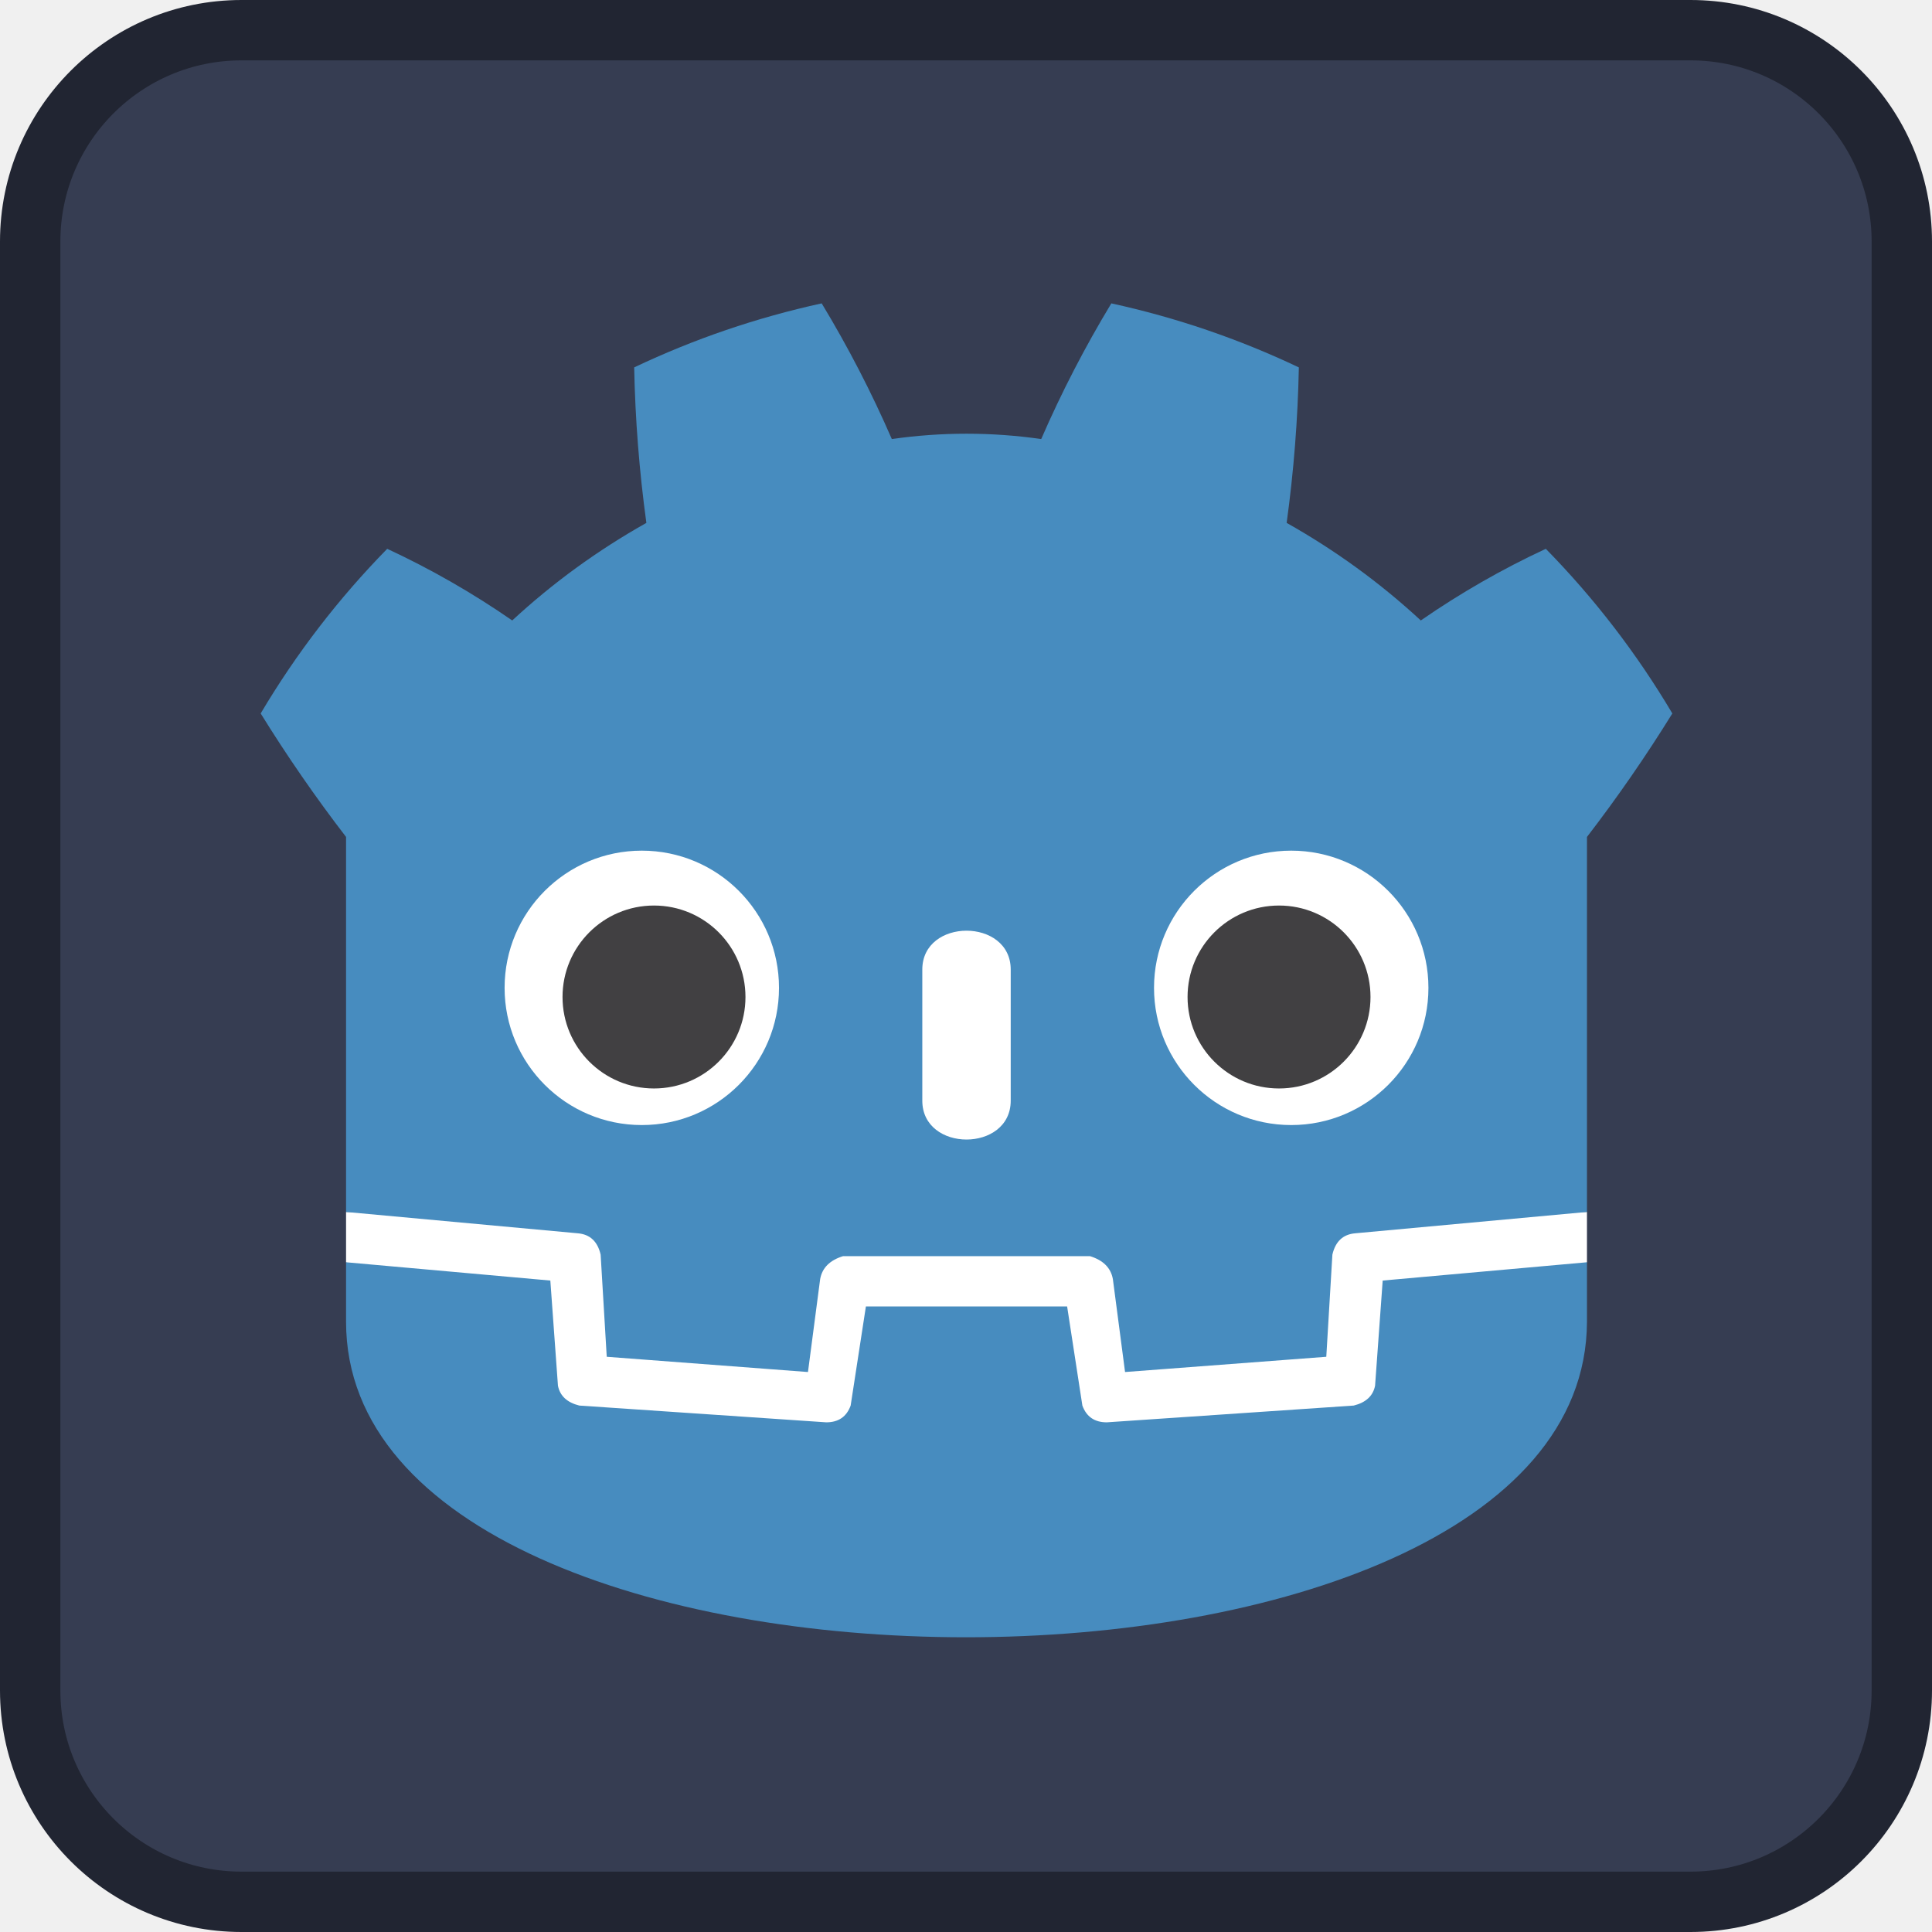
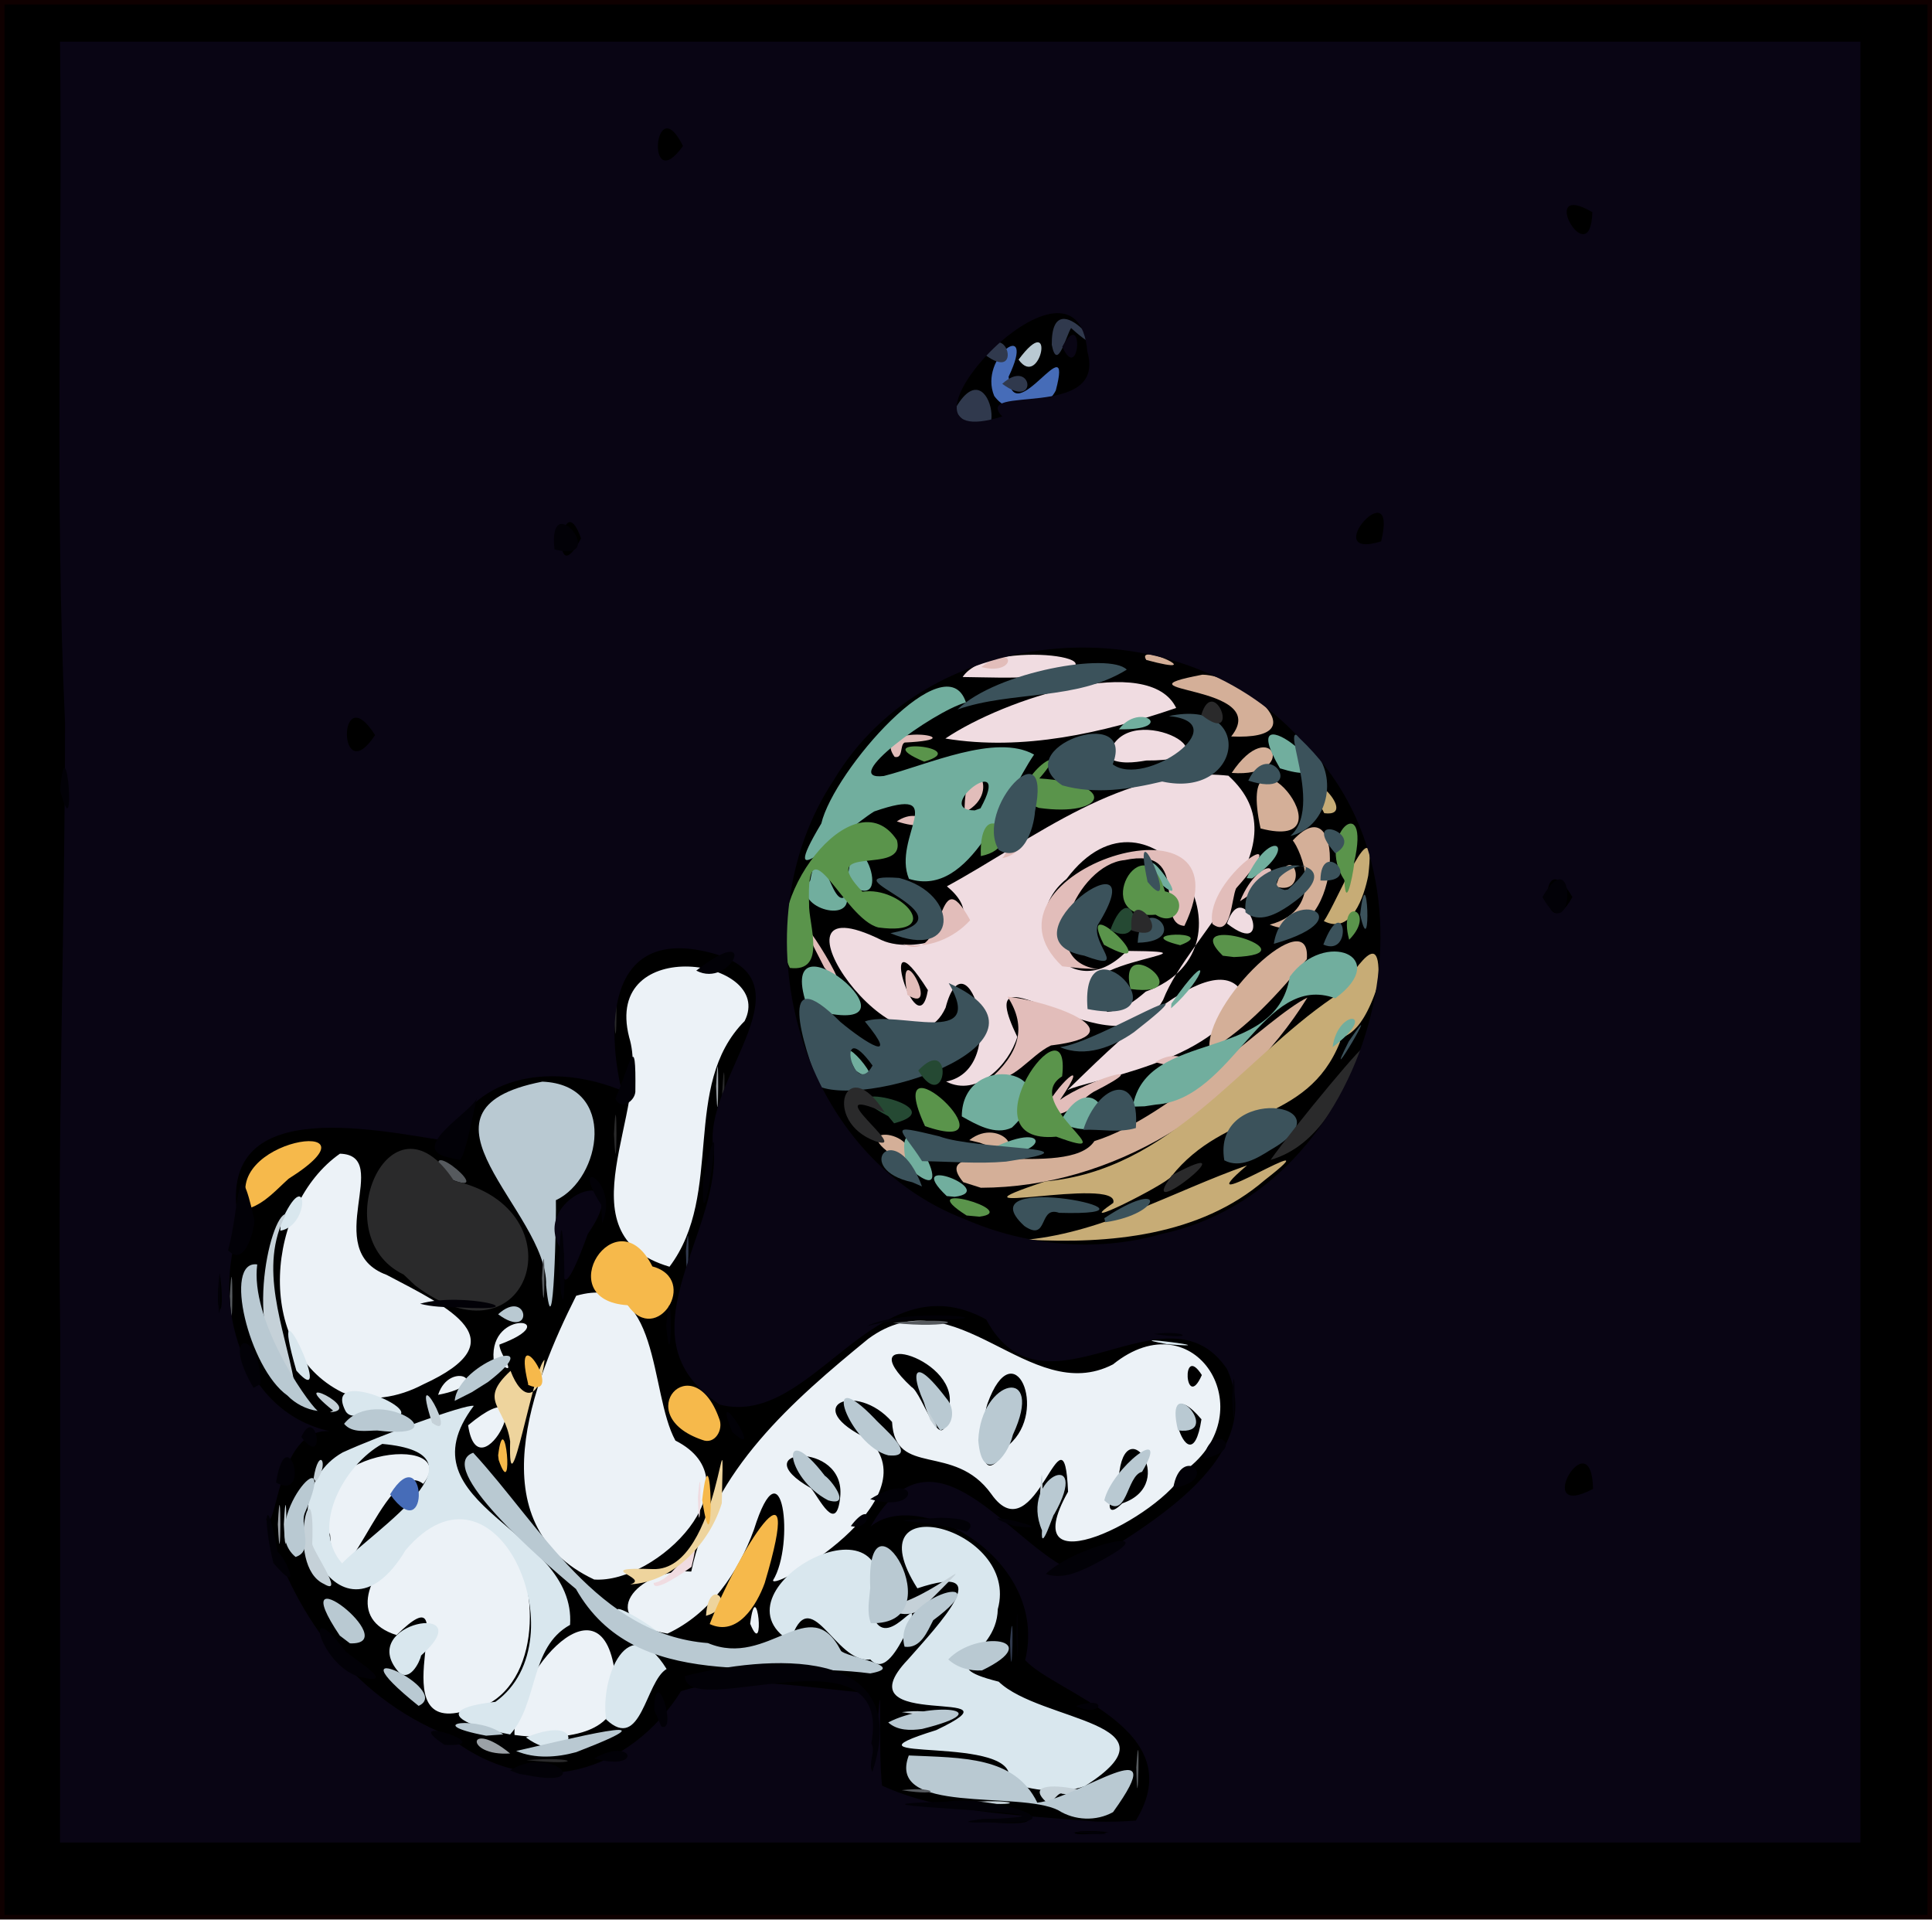
- <svg xmlns="http://www.w3.org/2000/svg" width="128" height="128">
-   <rect width="124" height="124" x="2" y="2" fill="#363d52" stroke="#212532" stroke-width="4" rx="14" />
-   <g fill="#fff" transform="translate(12.322 12.322)scale(.101)">
-     <path d="M105 673v33q407 354 814 0v-33z" />
-     <path fill="#478cbf" d="m105 673 152 14q12 1 15 14l4 67 132 10 8-61q2-11 15-15h162q13 4 15 15l8 61 132-10 4-67q3-13 15-14l152-14V427q30-39 56-81-35-59-83-108-43 20-82 47-40-37-88-64 7-51 8-102-59-28-123-42-26 43-46 89-49-7-98 0-20-46-46-89-64 14-123 42 1 51 8 102-48 27-88 64-39-27-82-47-48 49-83 108 26 42 56 81zm0 33v39c0 276 813 276 814 0v-39l-134 12-5 69q-2 10-14 13l-162 11q-12 0-16-11l-10-65H446l-10 65q-4 11-16 11l-162-11q-12-3-14-13l-5-69z" />
-     <path d="M483 600c0 34 58 34 58 0v-86c0-34-58-34-58 0z" />
-     <circle cx="725" cy="526" r="90" />
-     <circle cx="299" cy="526" r="90" />
-   </g>
-   <g fill="#414042" transform="translate(12.322 12.322)scale(.101)">
-     <circle cx="307" cy="532" r="60" />
-     <circle cx="717" cy="532" r="60" />
+ <svg xmlns="http://www.w3.org/2000/svg" width="113.564mm" height="112.807mm" viewBox="0 0 113.564 112.807" version="1.1" id="svg1" xml:space="preserve">
+   <defs id="defs1" />
+   <g id="layer1" transform="translate(-31.6621,-63.96117)">
+     <rect style="fill:#000000;stroke:#0f0000;stroke-width:0.265" id="rect28" width="113.299" height="112.542" x="31.794" y="64.093" />
+     <g id="g8">
+       <path style="fill:#ecf2f7" d="m 61.906,165.924 c -0.173,-3.598 5.48,-10.021 5.96,-3.027 0.438,3.327 -3.759,3.326 -5.96,3.027 z m -3.169,-1.346 c -4.798,1.103 0.469,-8.684 -3.765,-4.524 -5.742,-1.811 4.72,-11.054 6.933,-4.928 1.689,3.089 1.208,9.056 -3.167,9.452 z m 12.164,-4.612 c -4.431,-0.745 -1.769,-3.864 1.393,-3.646 1.26,-5.968 5.966,-10.043 10.401,-13.674 5.173,-3.827 9.466,4.046 14.392,1.498 4.813,-3.879 8.927,2.778 4.249,6.229 -1.401,2.76 -10.21,7.148 -6.893,1.257 -0.238,-5.719 -1.905,3.857 -4.515,0.129 -2.197,-3.053 -5.655,-0.936 -5.83,-4.232 -2.103,-2.423 -5.52,-0.935 -1.372,1.023 3.731,3.606 -5.694,8.967 -5.623,8.284 1.291,-2.092 0.557,-8.345 -1.126,-2.971 -0.918,2.521 -2.58,4.94 -5.075,6.102 z m 10.149,-8.033 c 0.358,-3.385 -5.833,-2.849 -1.719,-0.513 0.473,0.558 1.493,2.758 1.719,0.513 z m 16.581,0.378 c 3.443,-1.161 -0.091,-5.859 -0.228,-1.115 -0.48,0.38 -0.958,2.308 0.228,1.115 z m -6.661,-3.44 c 2.349,-2.013 0.29,-6.731 -1.262,-2.424 -0.357,1.003 -0.767,5.874 1.262,2.424 z m 11.314,-1.499 c -2.944,-3.465 -0.72,4.67 0,0 z m -14.884,-0.529 c 0.982,-3.034 -5.992,-4.95 -2.161,-1.371 0.644,0.331 1.856,4.54 2.161,1.371 z m 14.907,-2.072 c -1.238,-1.943 -0.985,2.24 0,0 z m -26.549,14.616 c 0.386,-3.059 0.92,2.253 0,0 z m -9.172,-2.599 c -6.915,-3.261 -3.606,-11.62 -1.055,-16.676 4.997,-1.43 4.283,5.7 5.832,8.51 4.868,2.468 -1.078,8.427 -4.778,8.166 z m -15.522,-2.63 c -2.361,-5.065 7.908,-6.08 5.473,-2.991 -2.268,-1.853 -5.068,9.123 -5.473,2.991 z m 8.114,-6.434 c 4.649,-3.856 0.645,4.347 0,0 z m -7.408,-1.94 c -5.263,-2.626 -4.429,-11.012 -0.126,-14.021 3.174,0.092 -1.222,5.665 2.747,7.123 3.706,1.952 7.82,3.841 2.142,6.438 -1.441,0.762 -3.212,1.098 -4.764,0.461 z m 5.644,0.151 c 0.697,-2.133 3.431,-0.649 0,0 z m 3.263,-2.09 c -0.253,-3.056 4.31,-2.341 0.343,-0.864 -0.031,0.586 1.395,2.209 -0.343,0.864 z m 10.338,-5.439 c -6.518,-1.933 -1.051,-9.182 -2.371,-13.489 -1.567,-6.134 8.64,-4.619 6.788,-0.95 -3.765,3.791 -1.174,10.136 -4.417,14.439 z" id="path28" />
+       <path style="fill:#d9e7ee" d="m 90.928,168.716 c 1.02,-2.973 -10.857,-1.015 -4.24,-3.075 5.682,-2.701 -5.819,0.207 -1.656,-4.15 1.792,-2.039 5.364,-5.791 0.554,-4.185 -3.898,-6.132 6.068,-3.601 4.727,1.225 -0.066,2.914 -4.016,3.235 0.053,4.261 2.447,2.37 10.971,2.381 5.066,6.138 -1.465,0.514 -3.063,0.234 -4.504,-0.214 z m -28.35,-2.646 c 3.911,-1.601 2.694,1.987 0,0 z m -0.931,-0.176 c -3.039,-0.572 -4.526,-1.504 -0.863,-1.918 5.06,-3.63 0.021,-15.148 -5.283,-8.912 -3.981,6.674 -8.501,-3.035 -3.7,-5.743 2.132,-0.974 7.203,-2.852 7.71,-2.739 -4.45,5.906 6.042,7.261 5.66,12.872 -2.402,1.331 -1.852,4.588 -3.524,6.44 z m -9.878,-10.054 c 1.9,-1.974 8.937,-6.424 2.363,-7.021 -2.184,1.197 -4.284,4.822 -2.363,7.021 z m 15.522,9.172 c -0.369,-2.479 1.32,-6.569 3.554,-2.966 -1.256,0.746 -1.483,4.916 -3.554,2.966 z M 55.094,162.225 c -2.557,-2.933 4.963,-4.213 1.319,-0.967 -0.078,0.394 -0.682,1.584 -1.319,0.967 z m 27.721,-0.741 c -2.072,0.293 -3.533,-4.742 -4.695,-1.062 -5.018,-3.061 7.272,-9.68 4.928,-1.313 0.906,1.96 3.177,-2.386 1.787,0.988 -0.328,0.576 -1.17,2.329 -2.02,1.386 z m -13.758,-1.764 c -4.189,-3.629 5.269,2.374 0,0 z m -17.108,-12.879 c -1.494,-3.045 7.138,1.141 1.179,0.294 -0.389,3.8e-4 -0.957,0.184 -1.179,-0.294 z m -2.864,-2.324 c -1.871,-6.459 2.488,2.787 0,0 z m 51.193,-1.554 c -3.392,-0.638 3.99,0.303 0,0 z m -52.119,-7.123 c 1.601,-3.625 1.785,0.145 -0.02,0.451 l 0.013,-0.299 z" id="path27" />
+       <path style="fill:#f0dce1" d="m 70.087,156.986 c 1.483,-0.179 2.986,-4.041 2.224,-0.943 -0.349,0.253 -2.276,1.615 -2.224,0.943 z m 2.598,-5.027 c 0.276,-3.349 0.112,3.914 0,0 z m 21.71,-23.923 c 2.283,-2.193 8.781,-8.893 10.373,-5.602 -1.544,4.002 -9.337,5.008 -10.373,5.602 z m -7.118,-0.512 c 3.884,-0.777 1.171,-8.963 -0.033,-4.34 -2.367,5.177 -11.519,-7.804 -3.77,-3.977 2.068,0.967 6.894,-0.637 3.848,-3.158 5.134,-2.793 10.404,-7.163 16.547,-6.5 4.523,4.115 -2.259,9.11 -3.842,13.184 -2.753,4.892 -11.626,-4.152 -8.568,2.167 -0.489,1.624 -2.34,3.563 -4.182,2.624 z m 11.736,-5.288 c 7.215,-2.597 0.333,-13.296 -4.658,-6.622 -3.263,2.636 0.202,7.706 3.544,4.231 6.945,0.056 -5.799,0.605 -1.137,3.582 0.885,-0.088 1.607,-0.634 2.25,-1.192 z m -12.809,-0.086 c -3.23,-5.106 -0.61,3.632 0,0 z m 17.58,-3.915 c 0.999,-2.954 2.913,2.263 0,0 z m -21.542,-8.242 c 0.175,-2.452 1.78,1.648 0,0 z m 14.566,-1.484 c 0.701,-3.834 8.331,0.195 2.233,0.147 -0.723,0.121 -1.555,0.234 -2.233,-0.147 z m -9.576,-1.145 c 3.507,-2.367 11.981,-5.08 13.567,-1.796 -4.307,1.471 -9.013,2.547 -13.567,1.796 z m 1.015,-3.615 c 1.571,-2.397 10.908,-0.945 4.315,-0.022 -1.436,0.106 -2.877,0.039 -4.315,0.022 z" id="path26" />
+       <path style="fill:#c5d1d8" d="m 88.733,169.868 c 2.937,-0.207 3.166,0.336 0,0 z m 4.444,0.016 c -2.293,-2.113 6.248,0.12 0.907,-0.505 -0.236,-0.191 -0.965,1.136 -0.907,0.505 z m -8.51,-5.301 c 1.946,-0.247 2.572,0.401 0,0 z M 83.751,158.397 c 2.745,-0.424 6.22,-4.026 2.37,-0.174 -0.57,0.752 -1.673,0.767 -2.37,0.174 z m -33.039,-1.344 c -2.389,-1.078 -0.49,-7.717 -0.696,-2.375 -0.015,0.357 1.952,3.127 0.696,2.375 z m -2.364,-3.507 c 0.203,-3.951 0.188,3.97 0,0 z m 44.45,-1.764 c 0.203,-3.951 0.188,3.97 0,0 z m -42.704,-0.928 c 0.305,-1.956 0.967,-0.905 0.138,0.185 z m 6.967,-3.276 c -1.358,-4.2 1.676,1.25 0,0 z m 29.281,-0.176 c -1.275,-3.202 1.334,1.997 0,0 z m -35.101,-0.542 c -2.968,-2.392 1.929,-0.007 -0.184,0.096 z m -2.293,-1.722 c -3.179,-2.132 -1.421,-9.839 -0.472,-9.826 -1.673,3.122 -0.111,6.643 0.472,9.826 z" id="path25" />
+       <path style="fill:#eed49d" d="m 73.161,158.921 c 0.158,-2.53 1.956,-0.549 0,0 z m -4.457,-1.847 c 1.271,-0.363 -2.438,-1.037 1.345,-0.898 4.087,0.136 4.216,-11.368 4.04,-3.869 -0.71,2.338 -2.835,4.635 -5.385,4.767 z m -7.056,-8.408 c -0.307,-2.112 -1.907,-2.354 0.025,-4.14 0.638,1.7 1.704,1.944 1.999,-0.646 -0.629,0.354 -2.153,9.411 -2.023,4.786 z" id="path24" />
+       <path style="fill:#e2bdba" d="m 93.045,129.266 c 0.588,-1.432 2.893,-3.557 0.926,-0.664 1.535,-1.14 5.925,-2.485 1.975,-0.474 -0.834,0.506 -1.811,1.812 -2.901,1.138 z m -3.269,-1.834 c 1.782,-1.514 2.285,-3.1 1.112,-4.893 2.514,0.241 7.912,2.209 2.55,2.863 -1.216,0.566 -2.194,2.203 -3.662,2.03 z m 9.795,-1.05 c 1.8,-1.141 2.953,0.877 0,0 z m -14.57,-3.951 c -0.706,-3.851 2.075,1.302 0,0 z m -4.882,-1.605 c -3.449,-6.588 2.841,3.384 0,0 z m 13.983,-0.074 c -5.809,-5.485 11.302,-10.944 7.179,-2.377 -1.846,-0.134 0.517,-4.724 -3.514,-3.866 -2.789,0.249 -5.351,5.996 -1.489,6.417 l -1.09,-0.059 -1.086,-0.116 z m -9.349,-1.309 c 2.66,1.27 1.826,-5.247 3.937,-1.404 -0.928,1.045 -2.543,1.741 -3.937,1.404 z m 18.174,-1.185 c -0.511,-2.667 5.323,-6.49 1.398,-2.094 -0.287,0.585 -0.275,2.959 -1.398,2.094 z m 1.623,-1.332 c 1.236,-2.986 3.413,-2.154 0,0 z M 90.662,114.3 c 1.381,-2.568 1.688,-0.235 -0.097,0.097 z m -6.284,-2.065 c 1.529,-1.046 2.609,0.848 0,0 z m 3.982,-0.533 c -0.028,-4.266 2.482,-1.26 0,0 z m -4.112,-3.26 c -1.547,-2.139 5.218,-1.063 0.587,-0.842 -0.294,0.139 -0.064,0.966 -0.587,0.842 z m 5.093,-5.28 c 2.042,-1.585 2.155,0.564 0,0 z" id="path23" />
+       <path style="fill:#b9c9d2" d="m 93.872,170.35 c -2.297,-1.17 -10.128,0.296 -8.791,-3.221 3.147,0.144 6.224,0.038 7.555,2.773 2.359,-0.229 8.119,-4.531 4.452,0.556 -0.988,0.552 -2.265,0.497 -3.215,-0.107 z m -31.871,-3.486 c 2.709,-0.604 10.165,-2.491 3.532,0.07 -1.146,0.314 -2.416,0.403 -3.532,-0.07 z m -1.764,-0.898 c -3.958,-0.754 -0.372,-1.175 1.011,-0.075 z m 23.636,-0.778 c 2.4,-1.259 6.78,-0.805 1.99,0.383 -0.67,0.098 -1.447,0.106 -1.99,-0.383 z m -27.605,-0.973 c -5.541,-4.448 2.11,-0.966 0,0 z m 26.547,-1.908 c -5.858,-0.792 -13.794,1.221 -17.298,-4.962 -2.124,-1.76 -8.329,-7.179 -6.04,-8.007 3.963,4.297 7.327,10.687 13.798,11.186 3.571,1.507 5.995,-3.097 7.815,0.446 0.216,0.364 4.03,0.917 1.725,1.338 z m 4.586,-0.823 c 1.691,-1.785 5.806,-1.199 1.984,0.646 -0.709,0.046 -1.453,-0.158 -1.984,-0.646 z m -35.766,-1.399 c -3.488,-5.179 3.882,0.572 0.598,0.455 -0.199,-0.152 -0.399,-0.303 -0.598,-0.455 z m 33.199,0.654 c -0.826,-2.924 5.961,-4.729 1.682,-1.555 -0.345,0.664 -0.734,1.68 -1.682,1.555 z m -2.019,-3.459 c -0.296,-6.595 5.105,2.218 0.037,2.074 -0.252,-0.677 -0.092,-1.386 -0.037,-2.074 z m -33.778,-1.818 c -2.408,-1.967 2.784,-7.687 0.526,-2.546 -0.257,0.766 0.55,2.206 -0.526,2.546 z m 43.875,-1.562 c -1.366,-3.176 3.007,-4.961 0.705,-0.926 -0.004,-0.164 -0.808,2.424 -0.705,0.926 z m -12.566,-1.764 c -2.587,-1.34 -2.876,-4.934 -0.199,-1.444 0.336,0.2 1.63,1.855 0.199,1.444 z m 16.228,0 c 0.435,-1.9 3.985,-4.645 2.218,-1.677 -0.943,0.229 -0.858,2.967 -2.218,1.677 z m -12.7,-2.646 c -2.252,-0.552 -4.166,-5.656 -0.784,-2.144 0.333,0.403 2.716,2.332 0.784,2.144 z m 5.292,-0.882 c 0.156,-3.658 3.954,-4.456 2.036,-0.33 -0.33,1.404 -1.829,2.974 -2.036,0.33 z M 51.888,147.637 c 1.907,-2.368 7.043,1.013 1.952,0.394 -0.618,-0.002 -1.482,0.182 -1.952,-0.394 z m 35.042,0.382 c -1.576,-2.166 -2.291,-5.365 0.383,-1.846 0.492,0.559 0.432,1.635 -0.383,1.846 z m 13.977,0.006 c -0.902,-3.72 2.791,0.338 0,0 z m -52.352,-2.052 c -2.263,-1.591 -3.804,-7.976 -1.773,-7.702 -0.42,3.208 2.805,7.928 3.551,8.609 -0.673,-0.092 -1.306,-0.422 -1.779,-0.907 z m 9.834,0.316 c 0.215,-2.333 5.733,-4.02 1.961,-1.11 l -0.954,0.6 z m 2.553,-5.09 c 1.773,-1.609 2.162,1.609 0,0 z m 2.822,-1.705 c 0.11,-4.367 -8.816,-10.293 -0.224,-11.965 4.449,0.181 3.469,5.719 0.798,6.967 0.035,0.597 -0.123,9.453 -0.575,4.997 z M 91.535,85.096 c 2.239,-3.019 1.277,1.815 0,0 z" id="path22" />
+       <path style="fill:#d4af98" d="m 88.283,133.436 c -2.318,-2.795 6.197,-0.084 7.707,-2.413 4.565,-1.409 10.213,-7.319 12.524,-8.436 -4.06,6.531 -11.431,11.165 -19.196,11.178 l -1.035,-0.329 z m -3.263,-1.048 c -4.475,-2.453 1.063,-2.187 0,0 z m 3.616,-1.42 c 1.911,-1.51 3.794,1.391 0.617,0.15 z m 14.127,-5.265 c -0.38,-2.818 6.003,-8.85 5.714,-5.368 -1.673,2.01 -3.452,4.004 -5.714,5.368 z m 3.533,-7.4 c 3.39,-0.904 1.787,-4.436 1.357,-4.948 3.349,-3.629 2.8,6.695 -1.357,4.948 z m 0.364,-2.239 c 0.936,-3.157 2.083,0.646 0,0 z m -0.902,-3.416 c -1.573,-7.299 5.757,1.509 0,0 z m -1.696,-3.263 c 2.348,-3.528 3.995,0.304 0,0 z m -0.03,-2.142 c 2.509,-3.122 -7.34,-2.555 -1.695,-3.631 2.286,0.005 7.1,3.876 1.695,3.631 z m -4.99,-4.496 c -0.709,-1.106 3.973,1.071 0,0 z" id="path21" />
+       <path style="fill:#f6b94b" d="m 73.378,159.405 c 1.642,-4.23 5.703,-10.688 3.233,-2.406 -0.465,1.29 -1.606,3.171 -3.233,2.406 z m -0.441,-7.291 c 0.563,-4.929 0.762,4.963 0,0 z m -11.994,-2.625 c 0.397,-3.174 0.971,2.982 0.033,0.277 z m 11.994,-0.907 c -4.292,-1.47 -0.553,-5.589 0.996,-1.258 0.279,0.637 -0.243,1.569 -0.996,1.258 z m -10.231,-3.297 c -1.021,-4.24 2.312,1.087 -0.002,0.064 z m 5.855,-4.616 c -4.648,-0.288 -0.66,-6.529 1.448,-2.282 2.802,0.763 0.25,4.744 -1.448,2.282 z m -22.209,-5.712 c -2.042,-4.078 8.318,-5.521 2.274,-1.722 -0.706,0.632 -1.35,1.393 -2.274,1.722 z" id="path20" />
+       <path style="fill:#c7ac76" d="m 92.037,136.817 c 4.586,-0.469 8.644,-2.862 12.924,-4.366 -4.126,3.517 5.634,-2.709 1.046,0.861 -3.816,3.291 -9.148,3.767 -13.971,3.505 z m 5.065,-2.165 c 0.427,-1.623 -10.91,1.023 -3.993,-1.26 7.38,-0.664 11.503,-7.132 16.899,-10.802 0.859,-0.654 2.966,-4.966 2.654,-0.763 -1.144,3.548 -2.314,2.814 -2.236,3.384 -1.958,4.867 -6.737,3.865 -9.925,7.903 -0.307,0.455 -6.007,3.333 -3.399,1.539 z m 12.376,-16.56 c 0.729,-0.991 3.176,-7.183 2.608,-2.665 -0.237,1.195 -0.971,3.499 -2.608,2.665 z m 0.024,-6.34 c -2.034,-3.849 2.345,0.3 0,0 z" id="path19" />
+       <path style="fill:#9ba1a6" d="m 61.648,167.011 c -2.704,0.182 -2.531,-2.067 0,0 z m -13.653,-13.464 c 0.203,-3.951 0.188,3.97 0,0 z m 25.76,-25.753 c 0.186,-4.046 0.14,4.181 0,0 z" id="path18" />
+       <path style="fill:#71ae9e" d="m 87.313,134.253 c -2.736,-2.598 3.133,-0.292 0.462,0.044 l -0.298,-0.028 z m -2.367,-1.768 c -0.99,-5.156 3.869,3.43 0,0 z m 4.572,-0.795 c 4.217,-2.276 3.83,0.588 0,0 z m -1.321,-2.119 c 0.008,-3.947 6.571,-2.77 2.944,0.659 -0.983,0.479 -2.097,-0.186 -2.944,-0.659 z m 5.754,0.377 c 2.196,-4.15 4.382,1.882 0,0 z m 4.293,-0.949 c 0.795,-4.597 8.413,-2.53 9.231,-7.635 2.059,-2.814 6,-1.188 2.677,1.267 -4.238,-1.569 -5.995,5.935 -10.537,6.245 l -0.669,0.102 z M 81.961,126.89 c -1.829,-3.403 2.597,1.703 0,0 z m 28.031,-1.389 c 0.322,-2.342 2.799,-2.096 0,0 z m -30.827,-2.233 c -2.339,-6.46 7.538,1.83 0.577,0.122 z m 21.353,-0.325 c 2.439,-3.502 2.083,-1.602 -0.018,0.275 z m -21.231,-7.232 c 0.617,-3.347 1.265,2.061 2.134,0.838 0.439,1.815 -3.367,0.664 -2.134,-0.838 z m 2.196,0.159 c 0.234,-4.985 3.145,2.227 0,0 z m 18.16,-0.188 c -1.42,-3.182 2.682,2.443 0,0 z m -14.553,-0.074 c -1.011,-2.436 2.517,-5.537 -2.039,-3.959 -1.884,1.151 -5.911,5.384 -3.111,0.707 0.732,-3.098 7.344,-10.664 8.501,-7.114 -1.961,0.545 -7.571,4.644 -4.83,4.324 2.567,-0.65 6.578,-2.527 8.836,-1.259 -1.689,2.445 -3.708,8.47 -7.358,7.302 z m 4.205,-4.141 c 1.969,-3.589 -2.913,0.111 -0.336,0.12 l 0.282,-0.101 z m 15.646,4.103 c 1.406,-3.065 3.18,-1.945 0.32,0.016 z m 1.958,-6.454 c -3.052,-5.221 5.381,1.675 0,0 z m -9.464,-2.295 c 1.235,-1.666 3.482,0.071 0,0 z" id="path17" />
+       <path style="fill:#466cb8" d="m 54.592,151.783 c 2.121,-3.427 2.377,3.306 0,0 z M 90.103,87.232 c -0.96,-2.296 2.549,-4.693 0.847,-1.136 0.217,3.348 3.839,-3.239 2.773,0.81 -0.673,1.337 -2.731,1.572 -3.619,0.326 z" id="path16" />
+       <path style="fill:#5a944b" d="m 88.48,135.395 c -3.393,-2.151 3.314,-0.256 0.756,0.069 z m 5.27,-4.632 c -5.638,0.52 0.93,-8.56 0.345,-3.546 -2.507,1.557 4.042,5.164 -0.345,3.546 z m -7.715,-0.62 c -2.721,-5.911 5.706,1.981 0,0 z m 12.076,-8.059 c -0.821,-3.51 4.228,0.585 0,0 z m -20.019,-1.238 c -1.934,-3.831 3.775,-11.34 6.291,-7.511 0.591,2.205 -4.882,0.047 -2.024,3.034 2.299,-0.362 4.87,2.63 0.94,2.1 -2.023,-0.482 -4.274,-6.446 -4.078,-1.386 -0.052,1.131 1.09,4.037 -1.129,3.763 z m 18.462,-1.361 c -1.812,-3.534 4.01,2.182 0,0 z m 6.984,0.643 c -2.764,-2.701 5.607,-0.104 0.655,0.079 z m -2.505,-0.618 c -3.123,-0.762 2.386,-0.889 0,0 z m 9.934,-0.322 c -0.715,-2.664 1.71,-1.737 0,0 z m -11.375,-1.471 c -4.01,0.353 -0.699,-5.6 0.548,-1.373 1.513,0.316 0.746,2.228 -0.548,1.373 z m 11.092,-2.036 c -1.73,-2.628 1.588,-5.393 0.576,-1.044 0.066,-0.056 -0.483,3.206 -0.576,1.044 z m -21.368,-1.407 c -0.144,-3.992 3.019,-0.618 0,0 z m 3.42,-2.832 c -2.773,-0.98 2.532,-4.609 0.019,-1.733 4.711,0.313 3.866,2.283 -0.019,1.733 z m -6.746,-2.719 c -3.586,-1.485 2.977,-0.875 0,0 z" id="path15" />
+       <path style="fill:#565a5e" d="m 98.453,167.834 c 0.244,-3.693 0.093,4.071 0,0 z m -13.786,1.335 c 1.946,-0.247 2.572,0.401 0,0 z M 45.173,140.141 c 0.203,-3.951 0.188,3.97 0,0 z m 39.506,1.503 c 4.39,-0.274 2.877,0.44 -0.533,0.062 z m -21.162,-2.561 c 0.203,-3.951 0.188,3.97 0,0 z m -5.75,-5.997 c -1.69,-2.801 3.655,1.705 0,0 z" id="path14" />
+       <path style="fill:#3b525b" d="m 91.873,136.012 c -3.702,-3.419 9.608,-0.563 2.045,-0.773 -1.236,-0.446 -0.604,1.757 -2.045,0.773 z m 4.7,-0.457 c 3.668,-2.437 3.49,-0.277 0.062,0.237 z m -11.282,-2.113 c -3.491,-0.749 -1.161,-3.768 0.425,-0.115 l 0.14,0.361 z m 0.571,-1.239 c -1.234,-1.96 -2.18,-2.228 1.004,-1.463 2.141,0.819 9.957,0.581 3.929,1.488 -1.643,0.145 -3.289,-0.009 -4.933,-0.026 z m 17.766,-0.049 c -0.771,-4.558 7.62,-3.412 2.727,-0.621 -0.769,0.486 -1.789,1.116 -2.727,0.621 z m -8.29,-1.793 c 0.89,-2.769 3.351,-3.458 3.09,-0.107 -1.003,0.304 -2.066,0.059 -3.09,0.107 z m -15.504,-2.537 c -0.967,-2.355 -2.6,-7.643 1.227,-3.804 1.485,1.239 3.543,2.519 1.439,-0.029 1.835,-0.694 7.17,1.582 4.929,-2.253 7.311,3.268 -4.386,7.328 -7.595,6.086 z m 3.117,-1.241 c -2.243,-3.099 -1.138,2.087 0,0 z m 27.993,-1.418 c 2.314,-3.39 -1.812,3.567 0,0 z m -16.969,0.336 c 2.3,-0.293 9.603,-4.992 4.337,-0.875 -1.227,0.865 -2.863,1.507 -4.337,0.875 z m 1.615,-2.238 c -0.484,-5.79 6.232,1.202 0,0 z m -0.194,-3.137 c -5.281,-0.964 4.461,-7.717 0.787,-1.796 -0.374,1.152 1.873,2.784 -0.787,1.796 z m 14.053,-0.652 c 1.234,-3.249 1.798,0.776 0,0 z m -10.913,-0.109 c 0.159,-3.266 3.416,-0.066 0,0 z m 8.003,0.065 c 0.544,-3.585 5.698,-1.623 0,0 z M 84.003,118.804 c 5.206,-0.995 -4.087,-3.561 0.504,-3.248 3.625,0.931 3.513,4.921 -0.504,3.248 z m 27.61,-1.088 c 0.425,-3.791 0.695,3.113 0,0 z m -6.737,-0.132 c -0.387,-3.698 7.122,-3.534 2.558,-0.402 -0.708,0.48 -1.757,1.069 -2.558,0.402 z m 2.492,-1.349 c 3.237,-2.882 -2.254,-0.506 -0.191,0.029 z M 99.117,115.787 c -1.07,-5.024 2.101,2.553 0,0 z m 10.162,-0.079 c 0.014,-2.564 2.639,0.159 0,0 z m -18.908,-1.796 c -1.474,-2.432 3.172,-7.315 2.13,-2.263 -0.072,1.016 -0.71,3.069 -2.13,2.263 z m 19.784,0.201 c -2.201,-2.503 1.921,-1.157 0,0 z m -2.646,-1.022 c 2.295,-2.009 -1.672,-8.554 1.535,-4.826 1.26,1.615 0.555,4.336 -1.535,4.826 z m -13.406,-2.976 c -3.323,-2.184 4.387,-4.891 2.965,-1.235 1.872,1.411 7.335,-2.437 3.304,-2.836 5.108,-1.08 4.346,4.894 -0.398,3.847 -1.91,0.458 -3.944,0.771 -5.871,0.225 z m 10.936,-0.278 c 1.254,-2.699 3.537,1.136 0,0 z m -17.095,-4.181 c 2.325,-2.248 8.961,-3.371 9.95,-2.34 -2.998,1.855 -6.724,1.22 -9.95,2.34 z" id="path13" />
+       <path style="fill:#30394d" d="m 91.029,160.426 c 0.276,-3.349 0.112,3.914 0,0 z M 71.979,137.495 c 0.276,-3.349 0.112,3.914 0,0 z M 87.753,88.085 c 2.265,-4.204 3.515,4.204 0,0 z m 2.822,-1.567 c 1.773,-1.609 2.162,1.609 0,0 z m -1.058,-1.743 c 1.27,-2.246 2.337,1.8 0,0 z m 3.969,-0.55 c -0.04,-4.173 4.285,1.877 1.136,-0.986 -0.297,0.45 -0.818,2.613 -1.136,0.986 z" id="path12" />
+       <path style="fill:#254933" d="m 83.873,129.558 c -4.404,-2.32 4.253,-0.599 0.345,0.42 l -0.19,-0.231 z m 1.764,-2.684 c 2.115,-2.248 1.7,2.735 0,0 z m 11.289,-8.253 c 1.287,-3.49 2.36,1.287 0,0 z" id="path11" />
+       <path style="fill:#2a2a2b" d="m 62.61,167.403 c 2.962,-0.248 3.487,0.367 0,0 z m -7.224,-28.539 c -4.69,-2.243 -0.787,-11.234 2.959,-5.508 7.482,1.644 4.451,11.247 -2.282,6.149 z m 45.163,-5.832 c 4.99,-2.682 -2.369,3.201 0,0 z m 5.797,-0.902 c 1.282,-1.829 6.108,-7.663 5.391,-6.423 -1.163,2.527 -2.469,5.565 -5.391,6.423 z m -38.595,-1.514 c 0.203,-3.951 0.188,3.97 0,0 z m 15.374,0.416 c -3.19,-1.161 -1.753,-5.333 0.542,-1.691 -4.277,-1.844 1.689,2.431 -0.542,1.691 z m -9.011,-2.886 c 0.23,-4.035 0.113,4.058 0,0 z m -6.363,-4.586 c 0.203,-3.951 0.188,3.97 0,0 z m 30.421,-4.92 c -0.244,-3.141 2.853,0.93 0,0 z m 4.104,-12.675 c 0.763,-2.462 2.4,1.929 0,0 z" id="path10" />
+       <path style="fill:#090514" d="m 35.201,142.346 c -0.161,-11.972 0.281,-23.954 0.284,-35.913 -0.623,-13.333 -0.139,-26.682 -0.295,-40.022 35.278,0 70.556,0 105.833,0 0,35.278 0,70.556 0,105.833 -35.278,0 -70.556,0 -105.833,0 0.004,-9.966 0.007,-19.932 0.011,-29.898 z M 96.844,171.639 c -2.54,-0.262 -2.823,0.376 0,0 z m -4.758,-0.711 c -6.772,-0.274 0.066,0.526 0,0 z m 6.343,0.025 c 3.299,-5.386 -4.736,-7.479 -6.506,-9.426 1.43,-5.909 -6.269,-10.2 -9.083,-7.855 3.737,-6.542 8.08,1.02 11.972,2.671 3.694,-2.455 11.487,-6.401 8.973,-11.928 -3.579,-5.301 -10.726,3.503 -14.154,-2.909 -6.571,-3.613 -10.135,6.424 -15.655,5.004 -5.942,-3.916 -0.066,-9.786 -0.352,-14.893 -0.881,-4.246 6.403,-10.294 -0.632,-11.768 -5.82,-1.219 -5.593,4.873 -4.789,8.201 -3.837,-1.579 -8.558,-1.107 -10.167,2.982 -4.534,-0.691 -14.067,-2.839 -12.289,5.048 -1.652,4.366 0.028,10.821 5.282,11.988 -3.158,-0.186 -3.06,6.202 -3.735,5.113 1.491,5.415 4.998,10.469 10.625,12.74 5.109,4.154 10.865,2.085 13.775,-2.57 3.2,-1.045 7.562,-0.17 10.978,0.107 0.816,1.631 -0.132,7.583 0.511,2.662 0.4,-5.614 0.066,0.725 0.329,2.784 3.498,1.584 7.484,1.683 12.57,2.111 0.782,0.019 1.566,0.004 2.346,-0.061 z M 64.812,137.616 c -2.535,-3.22 4.624,-5.819 1.401,-1.132 -0.486,1.36 -1.735,4.587 -1.401,1.132 z m 60.492,13.846 c -0.096,-4.177 -3.689,1.951 0,0 z M 44.617,139.001 c -0.445,2.01 0.328,3.019 0,0 z m 55.307,-2.515 c 12.396,-2.64 17.333,-20.424 8.127,-29.14 -7.246,-7.922 -21.766,-6.929 -27.367,2.44 -5.753,8.646 -2.225,22.043 7.721,25.838 3.596,1.563 7.734,1.948 11.519,0.861 z m 24.165,-19.804 c -2.053,-3.537 -1.853,3.347 0,0 z m -70.379,-9.52 c -2.211,-3.49 -2.209,3.342 0,0 z M 65.816,95.6 c -1.186,-3.35 -1.818,3.464 0,0 z m 47.029,0.179 c 1.063,-4.308 -3.779,1.163 0,0 z m -22.27,-7.341 c -1.822,-1.94 6.172,0.288 5.002,-3.814 -0.625,-7.506 -12.988,6.305 -5.002,3.814 z m 3.528,-4.095 c 1.291,-2.394 1.035,2.241 0,0 z m 31.159,-7.913 c -3.339,-1.945 -0.111,3.713 0,0 z m -53.453,-3.89 c -1.71,-3.443 -2.211,3.087 0,0 z" id="path9" />
+       <path style="fill:#020107" d="m 94.727,171.635 c 2.001,-0.176 3.104,0.355 0,0 z m -4.328,-0.795 c 6.264,-0.358 -11.864,-0.79 -3.101,-0.992 2.489,-0.449 8.398,1.415 2.571,1.212 -2.464,0.074 -0.88,-0.222 0.531,-0.219 z m -7.52,-4.417 c 1.321,-7.062 -10.846,-1.213 -10.964,-3.958 4.7,-1.204 13.514,-1.959 11.028,5.626 -0.285,-0.495 0.224,-1.189 -0.064,-1.668 z m -21.231,1.587 c 2.352,-1.532 5.039,1.071 1.091,0.295 l -0.559,-0.093 z m 4.939,-0.706 c 2.304,-1.325 2.909,0.809 0,0 z m -8.792,-0.799 c -2.925,-1.926 3.433,0.162 0,0 z m 12.319,-2.055 c 0.064,-2.966 1.404,1.419 0.42,0.974 z m 24.787,-0.221 c 1.984,-0.682 1.537,0.724 0,0 z m -41.946,-1.687 c -2.39,-0.449 -3.678,-5.134 -1.006,-1.564 0.33,0.372 3.162,2.052 1.006,1.564 z m 38.45,-2.469 c 0.068,-4.391 0.176,4.286 0,0 z M 47.735,155.823 c -0.645,-2.578 -0.455,-4.494 0.249,-0.647 0.408,0.22 1.558,2.755 -0.249,0.647 z m 45.398,0.639 c 1.827,-1.762 7.797,-3.07 2.639,-0.465 -0.8,0.393 -1.735,0.789 -2.639,0.465 z m -4.646,-2.475 c -2.433,-0.802 -6.084,-0.554 -1.516,-0.83 0.251,0.024 2.434,-0.007 1.516,0.83 z m -6.814,-0.338 c 1.296,-1.724 1.328,0.305 0,0 z m 9.608,-0.005 c -3.444,-1.218 3.54,0.442 0,0 z m -8.467,-1.58 c 2.895,-1.809 3.048,0.904 0,0 z m -34.925,-0.973 c 0.616,-3.878 2.132,1.157 0,0 z m 52.736,0.331 c 0.43,-2.679 2.906,-0.509 0,0 z m 1.783,-1.734 c 0.433,-2.334 2.722,-0.526 0,0 z m -53.033,-1.271 c 0.88,-1.989 1.508,1.97 0,0 z m 25.326,-0.31 c -1.374,-3.408 2.13,1.979 0,0 z m 29.386,-1.97 c 0.203,-3.951 0.188,3.97 0,0 z m -57.52,-0.613 c -2.048,-3.457 0.449,-3.463 0.403,-0.228 z m 24.253,-3.641 c 0.374,-4.07 0.36,3.86 0,0 z m 11.788,0.021 c 2.319,-1.216 9.704,-0.292 3.13,-0.417 -1.051,0.05 -2.113,0.123 -3.13,0.417 z m 16.875,0.453 c 1.946,-0.247 2.572,0.401 0,0 z m -55.012,-2.393 c 0.235,-4.017 0.142,4.051 0,0 z M 64.529,137.76 c 0.212,-5.233 0.529,5.168 0.077,1.933 l -0.084,-1.171 z m -8.174,2.822 c 2.519,-0.73 7.307,0.518 2.164,0.209 -0.725,-0.005 -1.458,-0.026 -2.164,-0.209 z M 45.067,137.435 c 0.687,-2.43 0.521,-6.36 1.553,-1.758 -0.021,0.639 -0.597,2.8 -1.553,1.758 z m 21.932,-2.674 c -1.961,-3.029 1.14,-1.315 0.054,1.08 z m 6.003,-1.546 c 1.553,-6.85 -0.233,5.482 0,0 z M 58.12,132.003 c -2.729,-0.519 1.582,-2.846 1.599,-3.608 -0.173,0.601 -0.757,3.898 -1.08,3.725 l -0.292,-0.066 z m 9.716,-3.479 c 0.851,-1.947 1.226,-4.192 1.172,-0.394 -0.047,0.57 -0.871,1.105 -1.172,0.394 z m 4.753,-7.521 c 3.805,-2.962 2.063,1.09 0,0 z m 49.736,-4.322 c 2.053,-3.537 1.853,3.347 0,0 z m -87.125,-6.262 c 0.345,-4.374 0.989,3.804 0,0 z M 64.255,96.246 c -0.414,-3.766 3.306,0.888 0,0 z" id="path8" />
+     </g>
  </g>
</svg>
